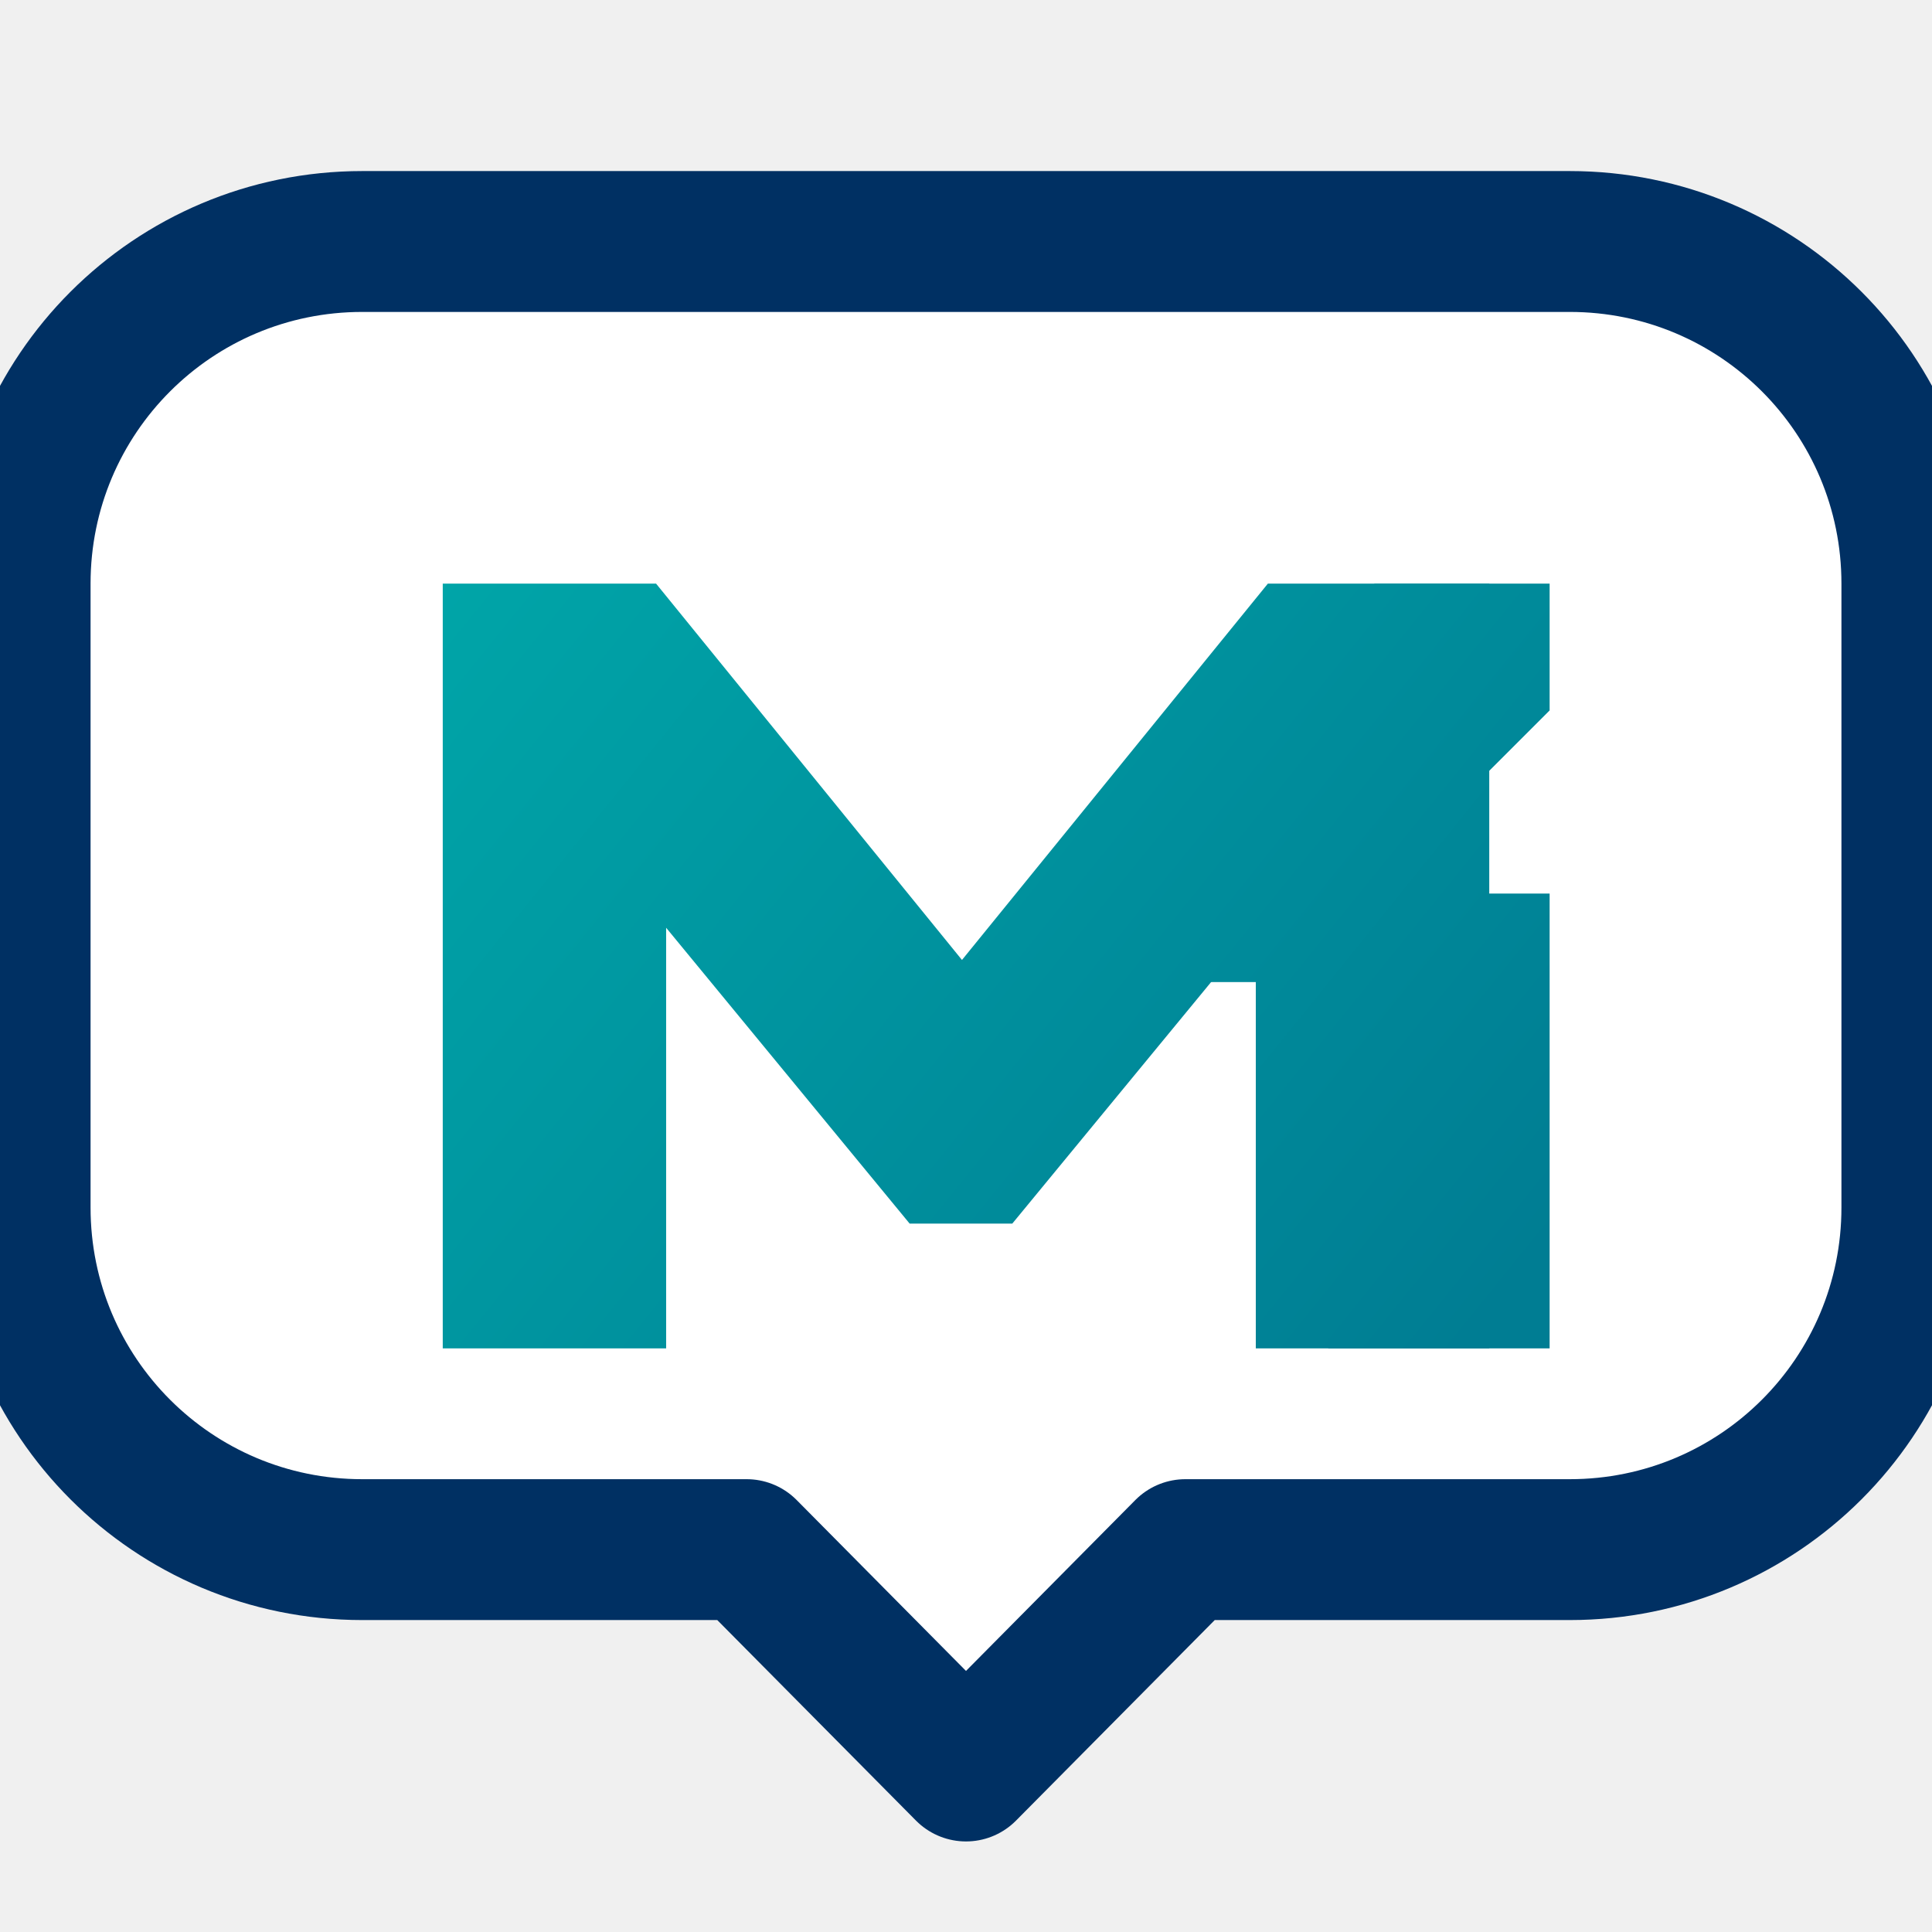
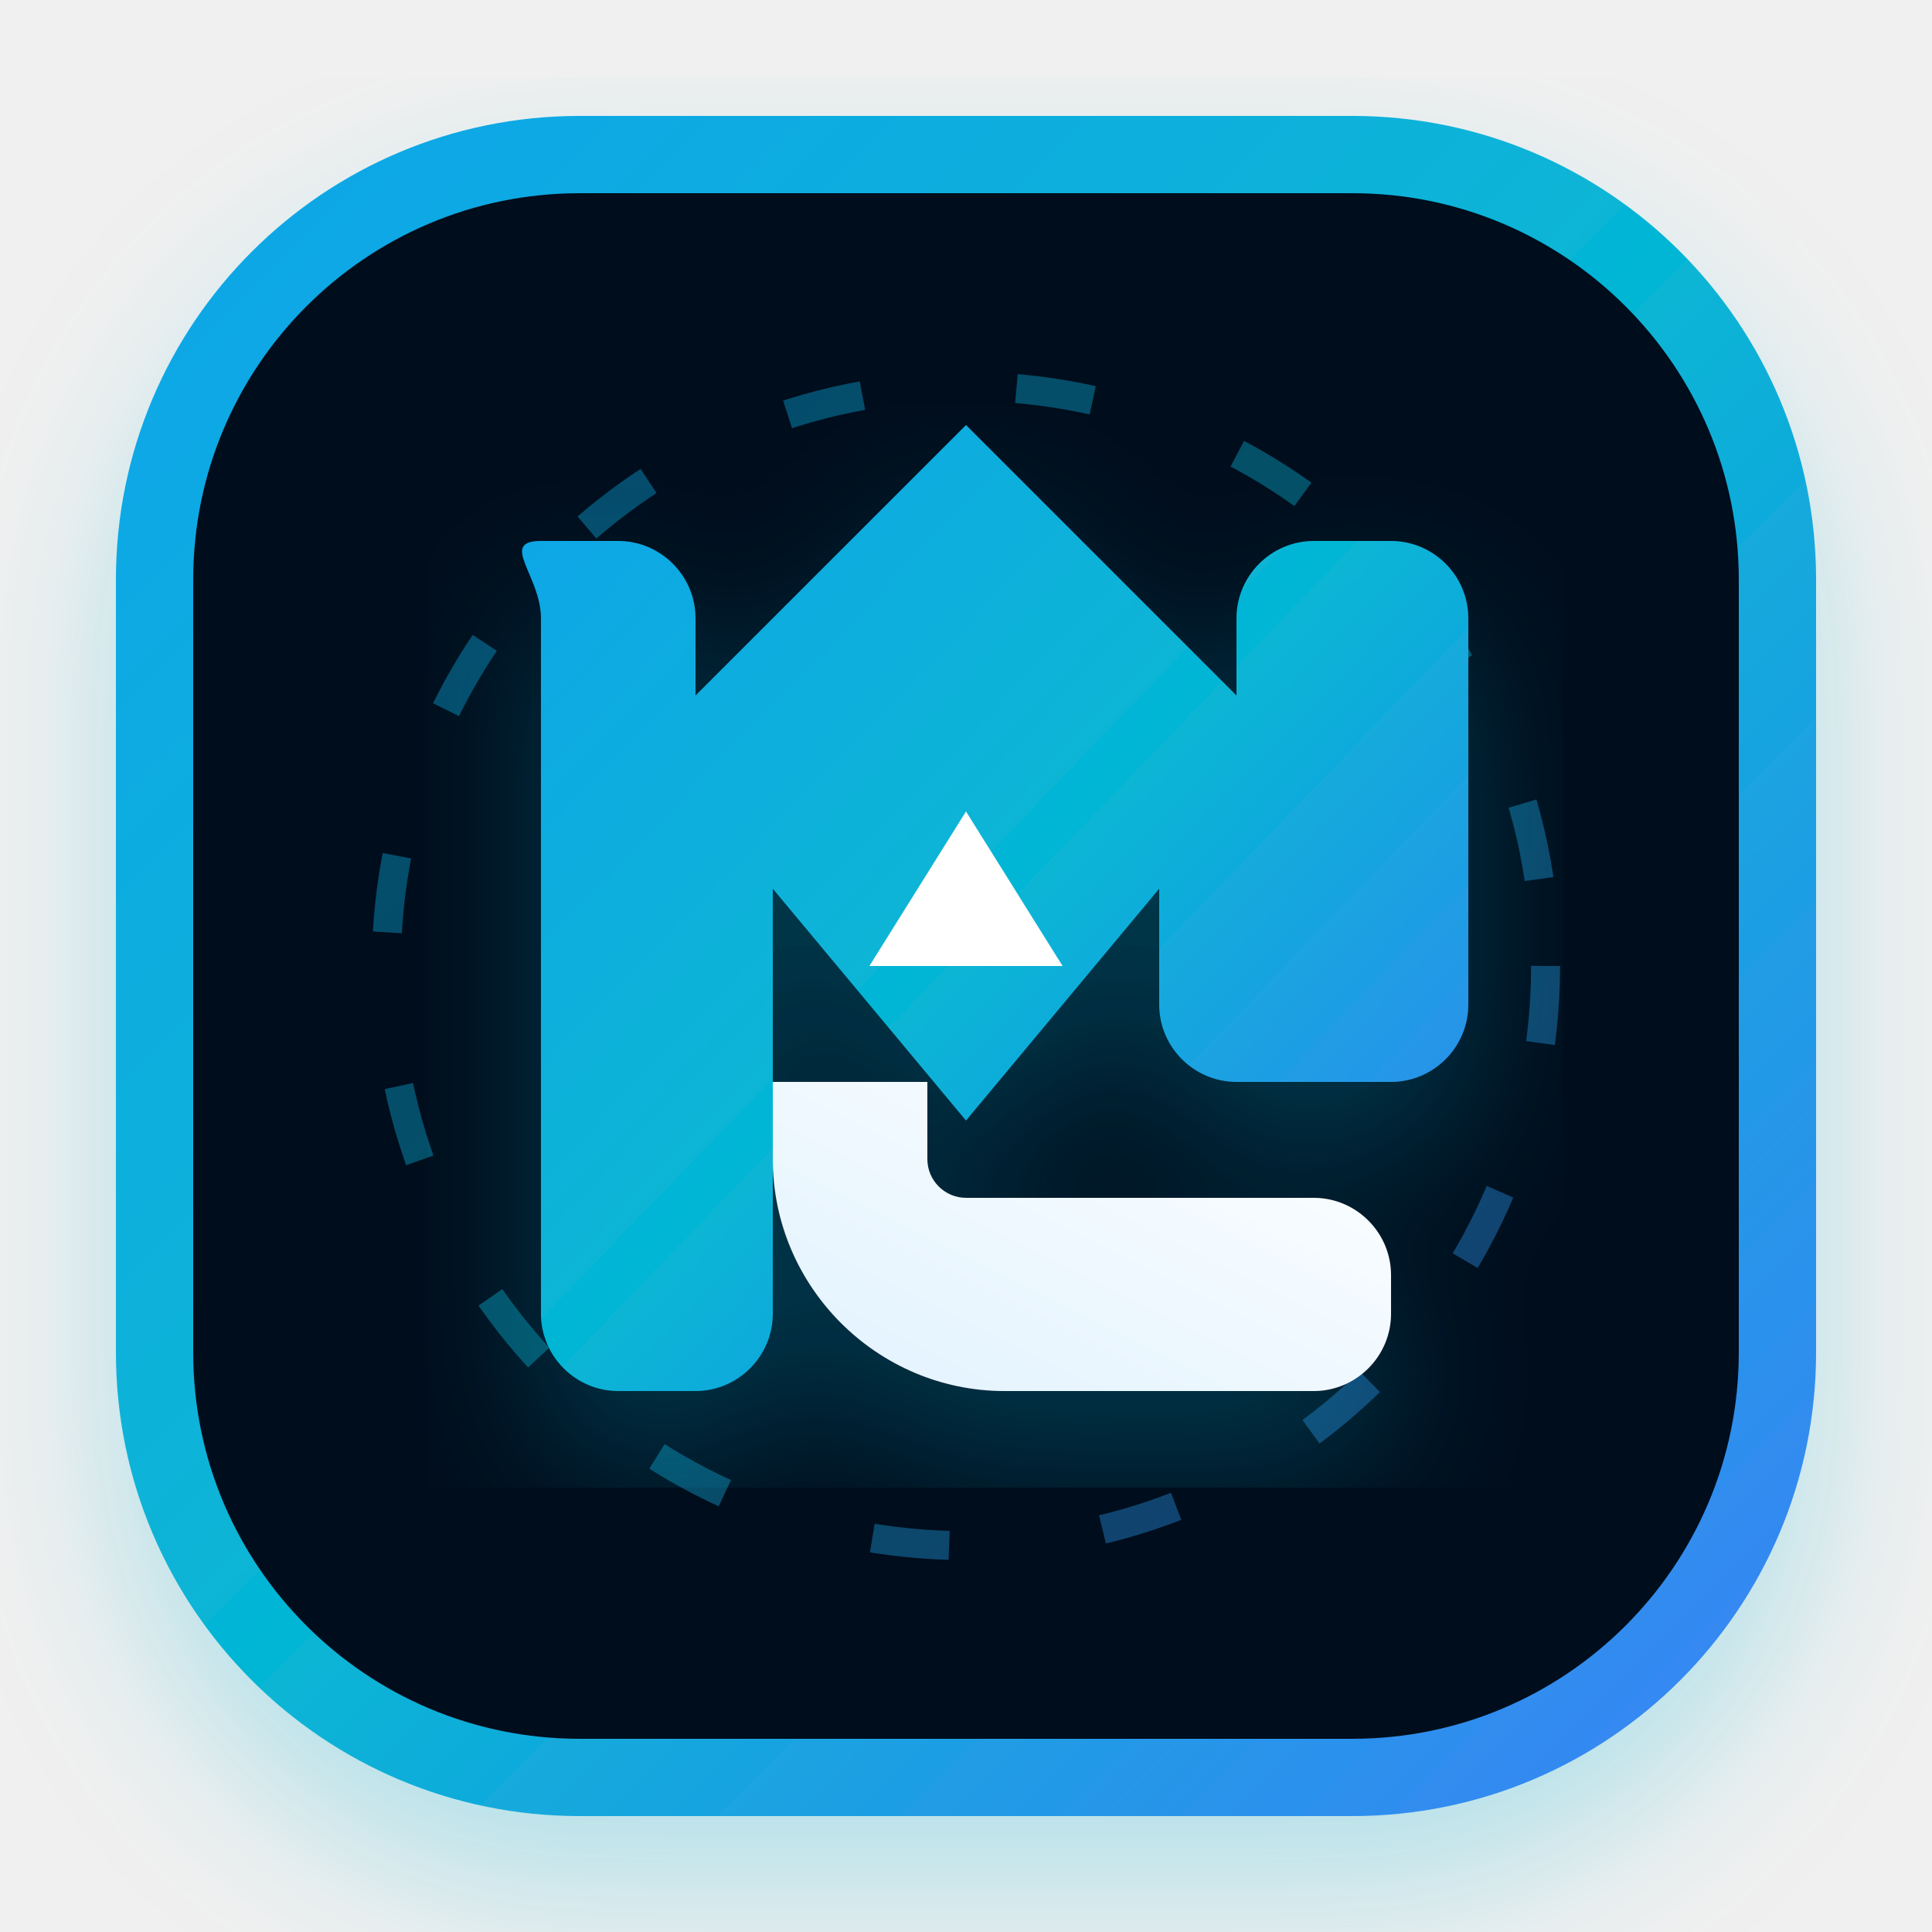
- <svg xmlns="http://www.w3.org/2000/svg" viewBox="0 0 96 96" role="img" aria-labelledby="title desc">
+ <svg xmlns="http://www.w3.org/2000/svg" viewBox="0 0 100 100" fill="none">
  <defs>
-     <linearGradient id="mg-teal" x1="20" x2="72" y1="26" y2="68" gradientUnits="userSpaceOnUse">
-       <stop stop-color="#00A7A9" />
-       <stop offset="1" stop-color="#007D93" />
+     <linearGradient id="logo-grad" x1="0%" y1="0%" x2="100%" y2="100%">
+       <stop offset="0%" stop-color="#0ea5e9" />
+       <stop offset="50%" stop-color="#06b6d4" />
+       <stop offset="100%" stop-color="#3b82f6" />
    </linearGradient>
+     <linearGradient id="accent-grad" x1="100%" y1="0%" x2="0%" y2="100%">
+       <stop offset="0%" stop-color="#ffffff" />
+       <stop offset="100%" stop-color="#e0f2fe" />
+     </linearGradient>
+     <filter id="shadow" x="-10%" y="-10%" width="120%" height="120%">
+       <feDropShadow dx="0" dy="4" stdDeviation="4" flood-color="#06b6d4" flood-opacity="0.25" />
+     </filter>
  </defs>
-   <path d="M18 12h60c9.4 0 17 7.6 17 17v31c0 9.4-7.6 17-17 17H58.9L48 88 37.1 77H18C8.6 77 1 69.4 1 60V29c0-9.4 7.6-17 17-17Z" fill="#fff" stroke="#003063" stroke-linejoin="round" stroke-width="7" />
-   <path d="M22 29h10.6l15.2 18.7L63 29h11v38H62.4V46.1L50.3 60.8h-5.1L33.1 46.1V67H22V29Z" fill="url(#mg-teal)" />
-   <path d="M77 29h-8.7L56.9 40.4v8.4H66V67h11V44.4h-9.1L77 35.3V29Z" fill="url(#mg-teal)" />
+   <rect x="8" y="8" width="84" height="84" rx="22" fill="#04101f" stroke="url(#logo-grad)" stroke-width="4" filter="url(#shadow)" />
+   <circle cx="50" cy="50" r="30" stroke="url(#logo-grad)" stroke-width="1.5" stroke-dasharray="4 8" opacity="0.4" />
+   <g filter="url(#shadow)">
+     <path d="M28 32 V68 C28 70.2 29.8 72 32 72 H36 C38.2 72 40 70.2 40 68 V46 L50 58 L60 46 V52 C60 54.2 61.8 56 64 56 H72 C74.2 56 76 54.2 76 52 V32 C76 29.8 74.2 28 72 28 H68 C65.8 28 64 29.8 64 32 V36 L50 22 L36 36 V32 C36 29.8 34.2 28 32 28 H28 C25.8 28 28 29.8 28 32 Z" fill="url(#logo-grad)" />
+     <path d="M52 62 H68 C70.2 62 72 63.8 72 66 V68 C72 70.2 70.2 72 68 72 H52 C45.4 72 40 66.6 40 60 V56 H48 V60 C48 61.1 48.9 62 50 62 Z" fill="url(#accent-grad)" />
+     <polygon points="50,42 55,50 45,50" fill="#ffffff" />
+   </g>
</svg>
